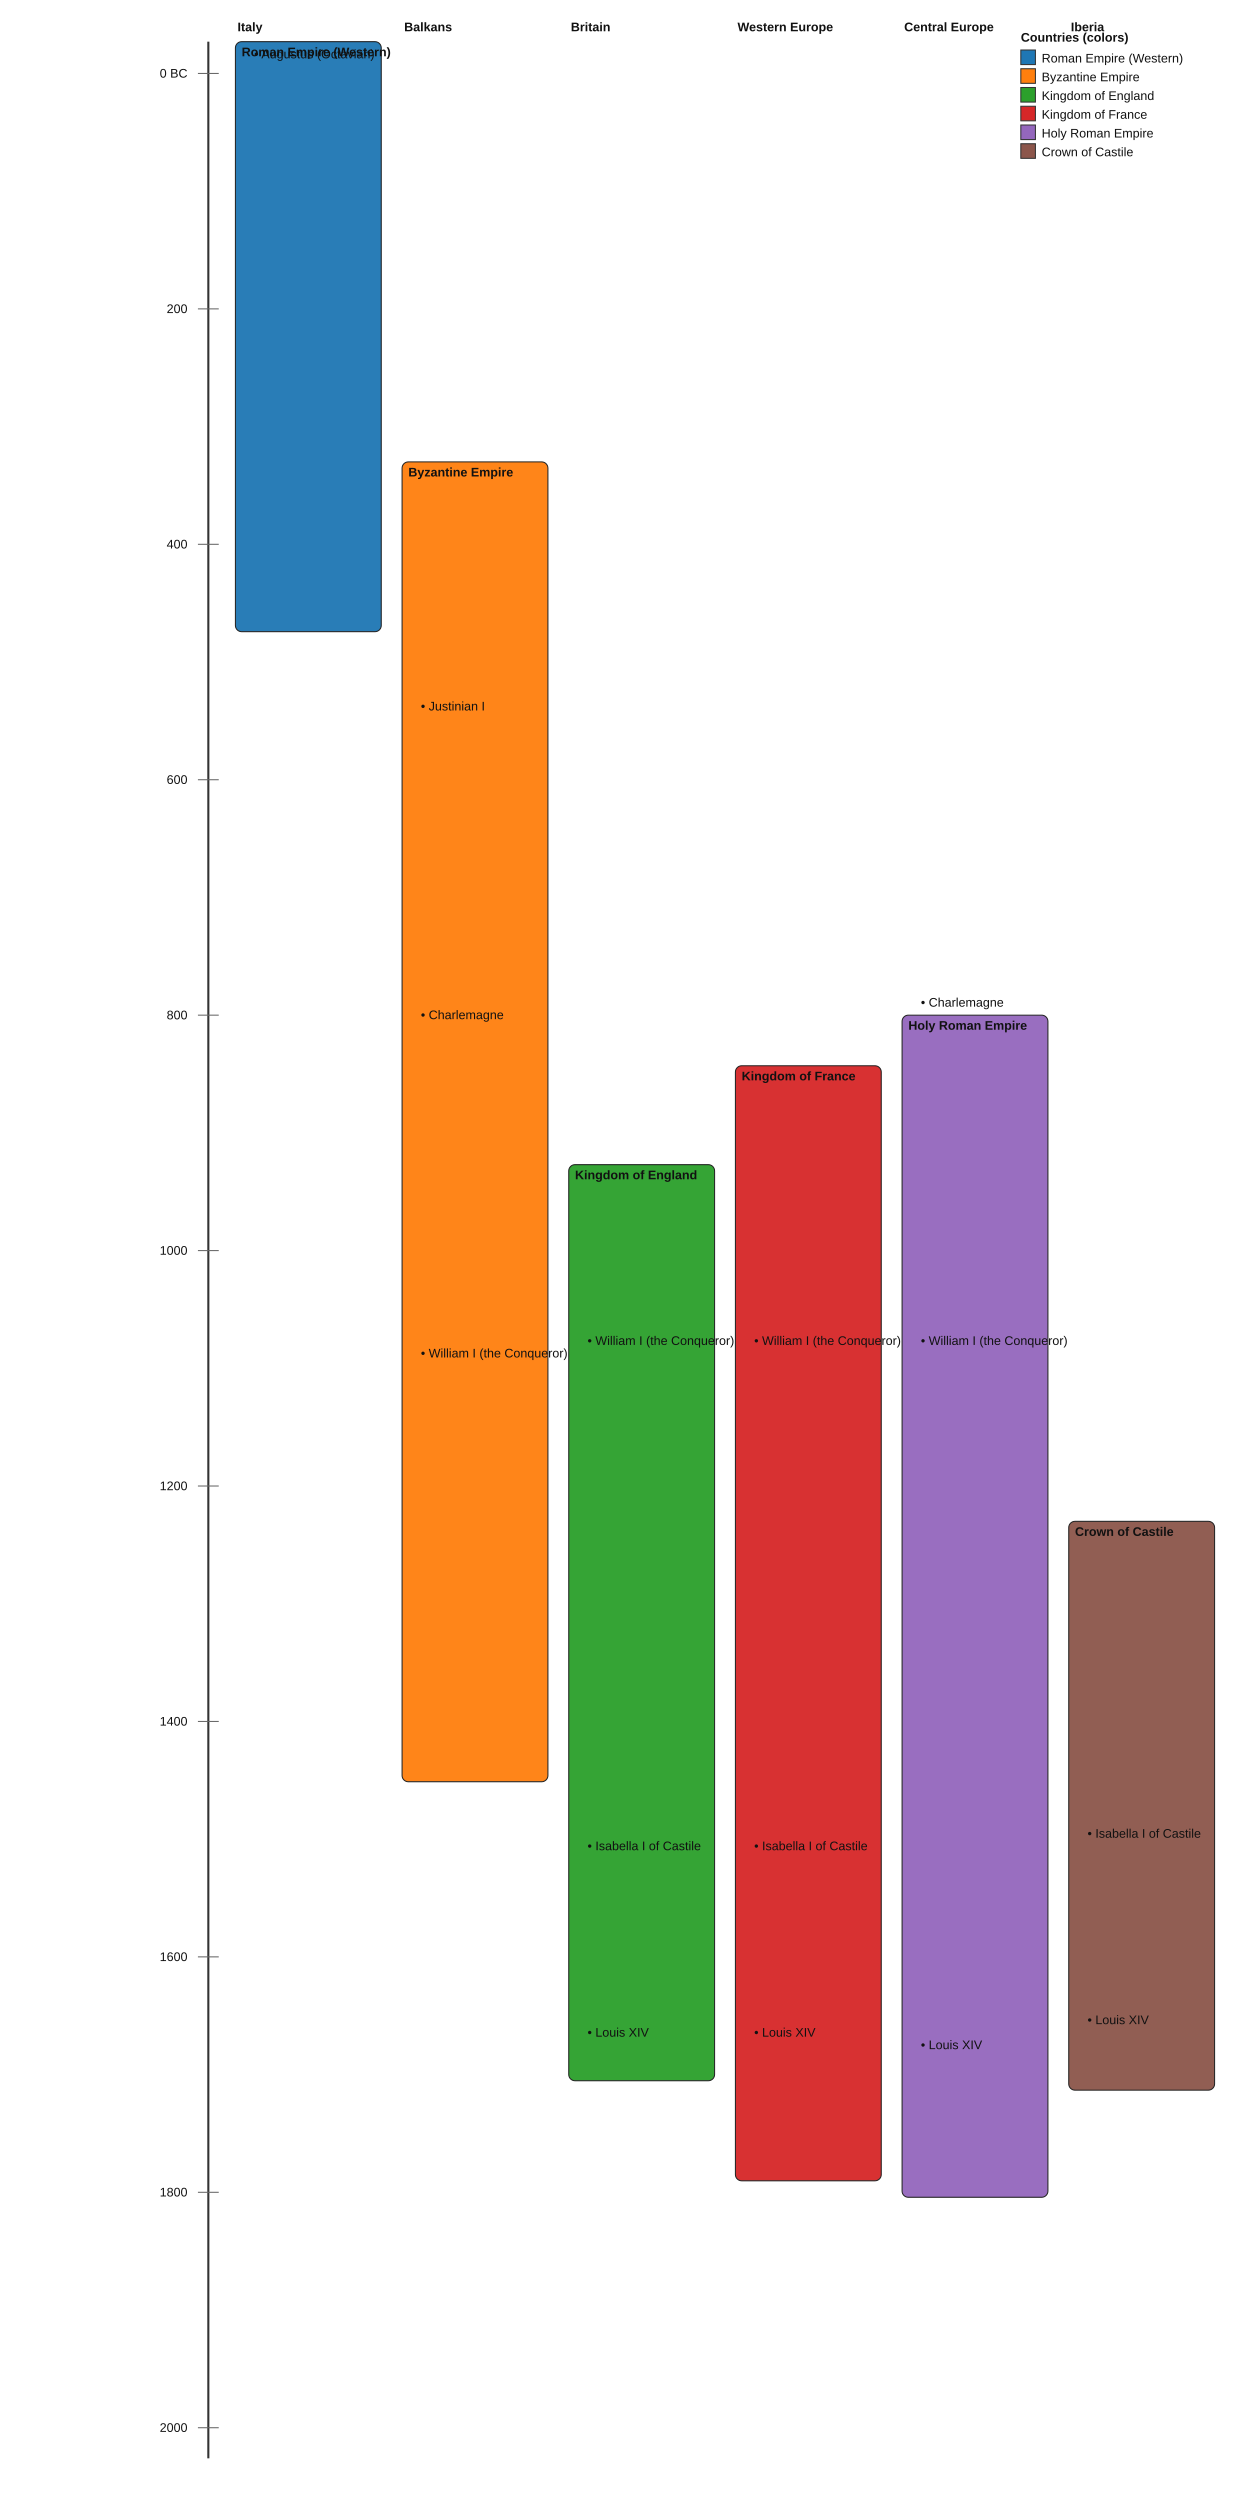
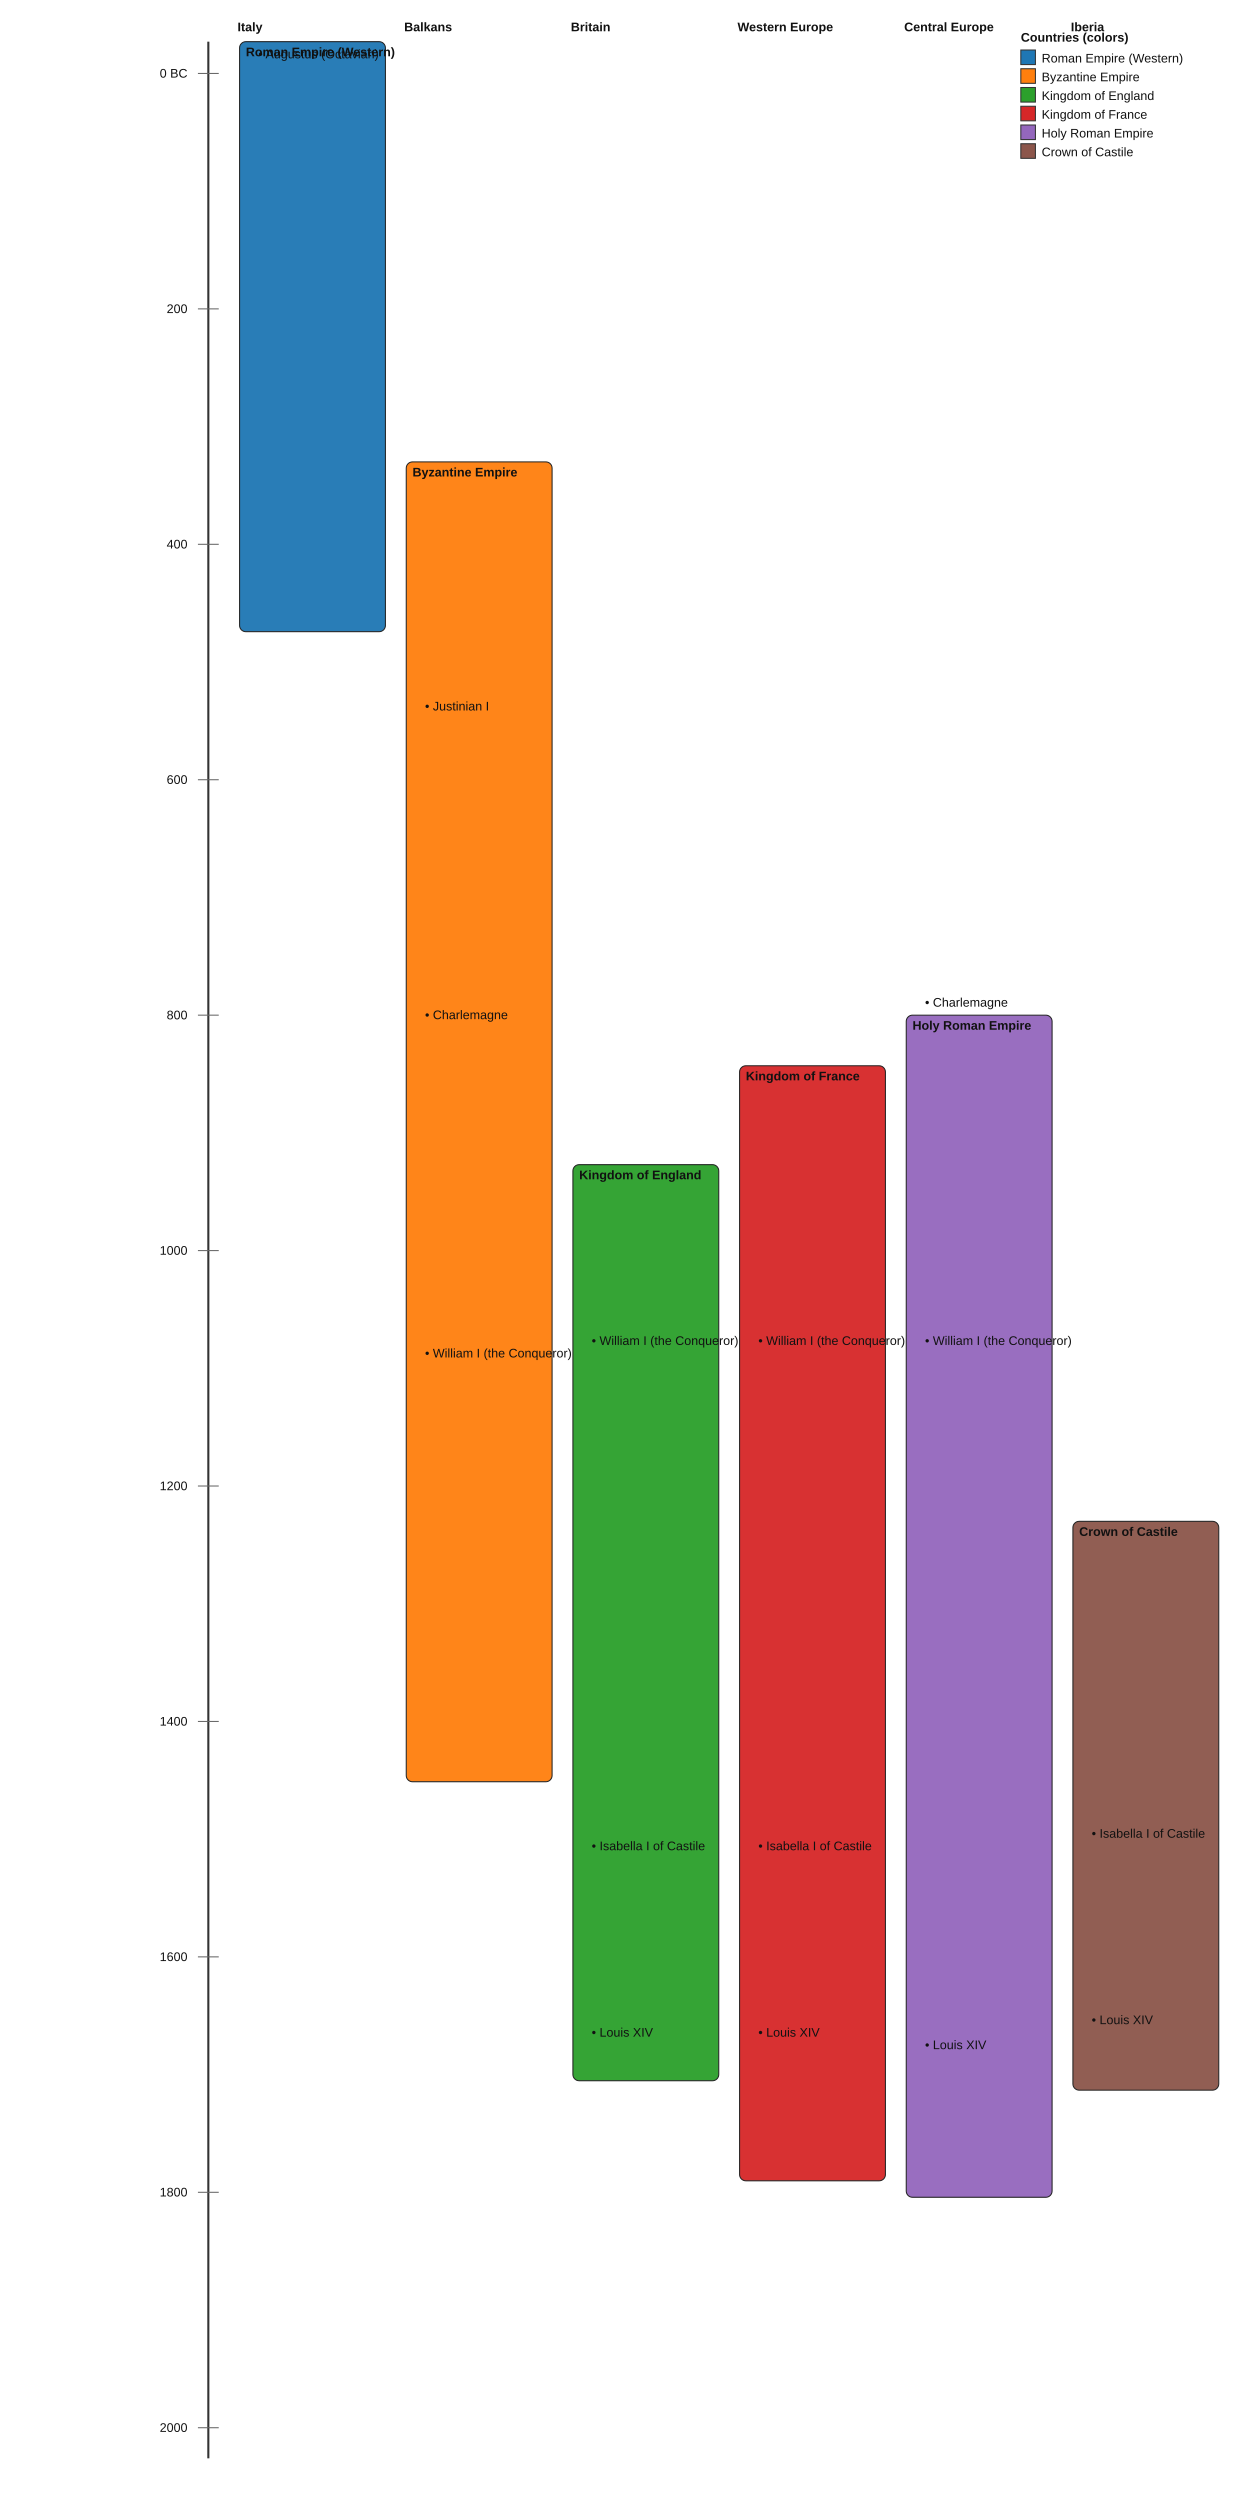
<svg xmlns="http://www.w3.org/2000/svg" width="1200" height="2400" viewBox="0 0 1200 2400">
  <style>text{font-family: Arial, Helvetica, sans-serif; font-size:12px; fill:#111} .label{font-weight:700}</style>
  <rect x="0" y="0" width="1200" height="2400" fill="#fff" />
  <line x1="200" x2="200" y1="40" y2="2360" stroke="#333" stroke-width="2" />
  <line x1="190" x2="210" y1="70.511" y2="70.511" stroke="#666" />
  <text x="180" y="74.511" text-anchor="end">0 BC</text>
  <line x1="190" x2="210" y1="296.522" y2="296.522" stroke="#666" />
  <text x="180" y="300.522" text-anchor="end">200</text>
  <line x1="190" x2="210" y1="522.533" y2="522.533" stroke="#666" />
  <text x="180" y="526.533" text-anchor="end">400</text>
  <line x1="190" x2="210" y1="748.544" y2="748.544" stroke="#666" />
  <text x="180" y="752.544" text-anchor="end">600</text>
  <line x1="190" x2="210" y1="974.554" y2="974.554" stroke="#666" />
  <text x="180" y="978.554" text-anchor="end">800</text>
  <line x1="190" x2="210" y1="1200.565" y2="1200.565" stroke="#666" />
  <text x="180" y="1204.565" text-anchor="end">1000</text>
  <line x1="190" x2="210" y1="1426.576" y2="1426.576" stroke="#666" />
  <text x="180" y="1430.576" text-anchor="end">1200</text>
  <line x1="190" x2="210" y1="1652.586" y2="1652.586" stroke="#666" />
  <text x="180" y="1656.586" text-anchor="end">1400</text>
  <line x1="190" x2="210" y1="1878.597" y2="1878.597" stroke="#666" />
  <text x="180" y="1882.597" text-anchor="end">1600</text>
  <line x1="190" x2="210" y1="2104.608" y2="2104.608" stroke="#666" />
  <text x="180" y="2108.608" text-anchor="end">1800</text>
  <line x1="190" x2="210" y1="2330.619" y2="2330.619" stroke="#666" />
  <text x="180" y="2334.619" text-anchor="end">2000</text>
  <text x="228" y="30" font-weight="700">Italy</text>
-   <rect x="226" y="40" width="140" height="566.417" rx="6" ry="6" fill="#1f77b4" fill-opacity="0.95" stroke="#222" />
-   <text x="232" y="54" class="label">Roman Empire (Western)</text>
-   <text x="244" y="56" font-size="11">• Augustus (Octavian)</text>
+   <rect x="230" y="40" width="140" height="566.417" rx="6" ry="6" fill="#1f77b4" fill-opacity="0.95" stroke="#222" />
+   <text x="236" y="54" class="label">Roman Empire (Western)</text>
+   <text x="248" y="56" font-size="11">• Augustus (Octavian)</text>
  <text x="388" y="30" font-weight="700">Balkans</text>
-   <rect x="386" y="443.429" width="140" height="1267.05" rx="6" ry="6" fill="#ff7f0e" fill-opacity="0.95" stroke="#222" />
-   <text x="392" y="457.429" class="label">Byzantine Empire</text>
-   <text x="404" y="682.05" font-size="11">• Justinian I</text>
-   <text x="404" y="1303.149" font-size="11">• William I (the Conqueror)</text>
-   <text x="404" y="978.393" font-size="11">• Charlemagne</text>
+   <rect x="390" y="443.429" width="140" height="1267.05" rx="6" ry="6" fill="#ff7f0e" fill-opacity="0.95" stroke="#222" />
+   <text x="396" y="457.429" class="label">Byzantine Empire</text>
+   <text x="408" y="682.05" font-size="11">• Justinian I</text>
+   <text x="408" y="1303.149" font-size="11">• William I (the Conqueror)</text>
+   <text x="408" y="978.393" font-size="11">• Charlemagne</text>
  <text x="548" y="30" font-weight="700">Britain</text>
-   <rect x="546" y="1118.071" width="140" height="879.442" rx="6" ry="6" fill="#2ca02c" fill-opacity="0.95" stroke="#222" />
-   <text x="552" y="1132.071" class="label">Kingdom of England</text>
-   <text x="564" y="1291.149" font-size="11">• William I (the Conqueror)</text>
-   <text x="564" y="1955.189" font-size="11">• Louis XIV</text>
-   <text x="564" y="1776.21" font-size="11">• Isabella I of Castile</text>
+   <rect x="550" y="1118.071" width="140" height="879.442" rx="6" ry="6" fill="#2ca02c" fill-opacity="0.95" stroke="#222" />
+   <text x="556" y="1132.071" class="label">Kingdom of England</text>
+   <text x="568" y="1291.149" font-size="11">• William I (the Conqueror)</text>
+   <text x="568" y="1955.189" font-size="11">• Louis XIV</text>
+   <text x="568" y="1776.21" font-size="11">• Isabella I of Castile</text>
  <text x="708" y="30" font-weight="700">Western Europe</text>
-   <rect x="706" y="1023.147" width="140" height="1070.421" rx="6" ry="6" fill="#d62728" fill-opacity="0.95" stroke="#222" />
-   <text x="712" y="1037.147" class="label">Kingdom of France</text>
-   <text x="724" y="1291.149" font-size="11">• William I (the Conqueror)</text>
-   <text x="724" y="1955.189" font-size="11">• Louis XIV</text>
-   <text x="724" y="1776.21" font-size="11">• Isabella I of Castile</text>
+   <rect x="710" y="1023.147" width="140" height="1070.421" rx="6" ry="6" fill="#d62728" fill-opacity="0.95" stroke="#222" />
+   <text x="716" y="1037.147" class="label">Kingdom of France</text>
+   <text x="728" y="1291.149" font-size="11">• William I (the Conqueror)</text>
+   <text x="728" y="1955.189" font-size="11">• Louis XIV</text>
+   <text x="728" y="1776.21" font-size="11">• Isabella I of Castile</text>
  <text x="868" y="30" font-weight="700">Central Europe</text>
-   <rect x="866" y="974.554" width="140" height="1134.834" rx="6" ry="6" fill="#9467bd" fill-opacity="0.95" stroke="#222" />
-   <text x="872" y="988.554" class="label">Holy Roman Empire</text>
-   <text x="884" y="1291.149" font-size="11">• William I (the Conqueror)</text>
-   <text x="884" y="966.393" font-size="11">• Charlemagne</text>
-   <text x="884" y="1967.189" font-size="11">• Louis XIV</text>
+   <rect x="870" y="974.554" width="140" height="1134.834" rx="6" ry="6" fill="#9467bd" fill-opacity="0.95" stroke="#222" />
+   <text x="876" y="988.554" class="label">Holy Roman Empire</text>
+   <text x="888" y="1291.149" font-size="11">• William I (the Conqueror)</text>
+   <text x="888" y="966.393" font-size="11">• Charlemagne</text>
+   <text x="888" y="1967.189" font-size="11">• Louis XIV</text>
  <text x="1028" y="30" font-weight="700">Iberia</text>
-   <rect x="1026" y="1460.477" width="140" height="546.076" rx="6" ry="6" fill="#8c564b" fill-opacity="0.95" stroke="#222" />
-   <text x="1032" y="1474.477" class="label">Crown of Castile</text>
-   <text x="1044" y="1943.189" font-size="11">• Louis XIV</text>
-   <text x="1044" y="1764.21" font-size="11">• Isabella I of Castile</text>
+   <rect x="1030" y="1460.477" width="140" height="546.076" rx="6" ry="6" fill="#8c564b" fill-opacity="0.95" stroke="#222" />
+   <text x="1036" y="1474.477" class="label">Crown of Castile</text>
+   <text x="1048" y="1943.189" font-size="11">• Louis XIV</text>
+   <text x="1048" y="1764.21" font-size="11">• Isabella I of Castile</text>
  <g transform="translate(980,40)">
    <text x="0" y="0" class="label">Countries (colors)</text>
    <rect x="0" y="8" width="14" height="14" fill="#1f77b4" stroke="#333" />
    <text x="20" y="20" font-size="12">Roman Empire (Western)</text>
    <rect x="0" y="26" width="14" height="14" fill="#ff7f0e" stroke="#333" />
    <text x="20" y="38" font-size="12">Byzantine Empire</text>
    <rect x="0" y="44" width="14" height="14" fill="#2ca02c" stroke="#333" />
    <text x="20" y="56" font-size="12">Kingdom of England</text>
    <rect x="0" y="62" width="14" height="14" fill="#d62728" stroke="#333" />
    <text x="20" y="74" font-size="12">Kingdom of France</text>
    <rect x="0" y="80" width="14" height="14" fill="#9467bd" stroke="#333" />
    <text x="20" y="92" font-size="12">Holy Roman Empire</text>
    <rect x="0" y="98" width="14" height="14" fill="#8c564b" stroke="#333" />
    <text x="20" y="110" font-size="12">Crown of Castile</text>
  </g>
</svg>
